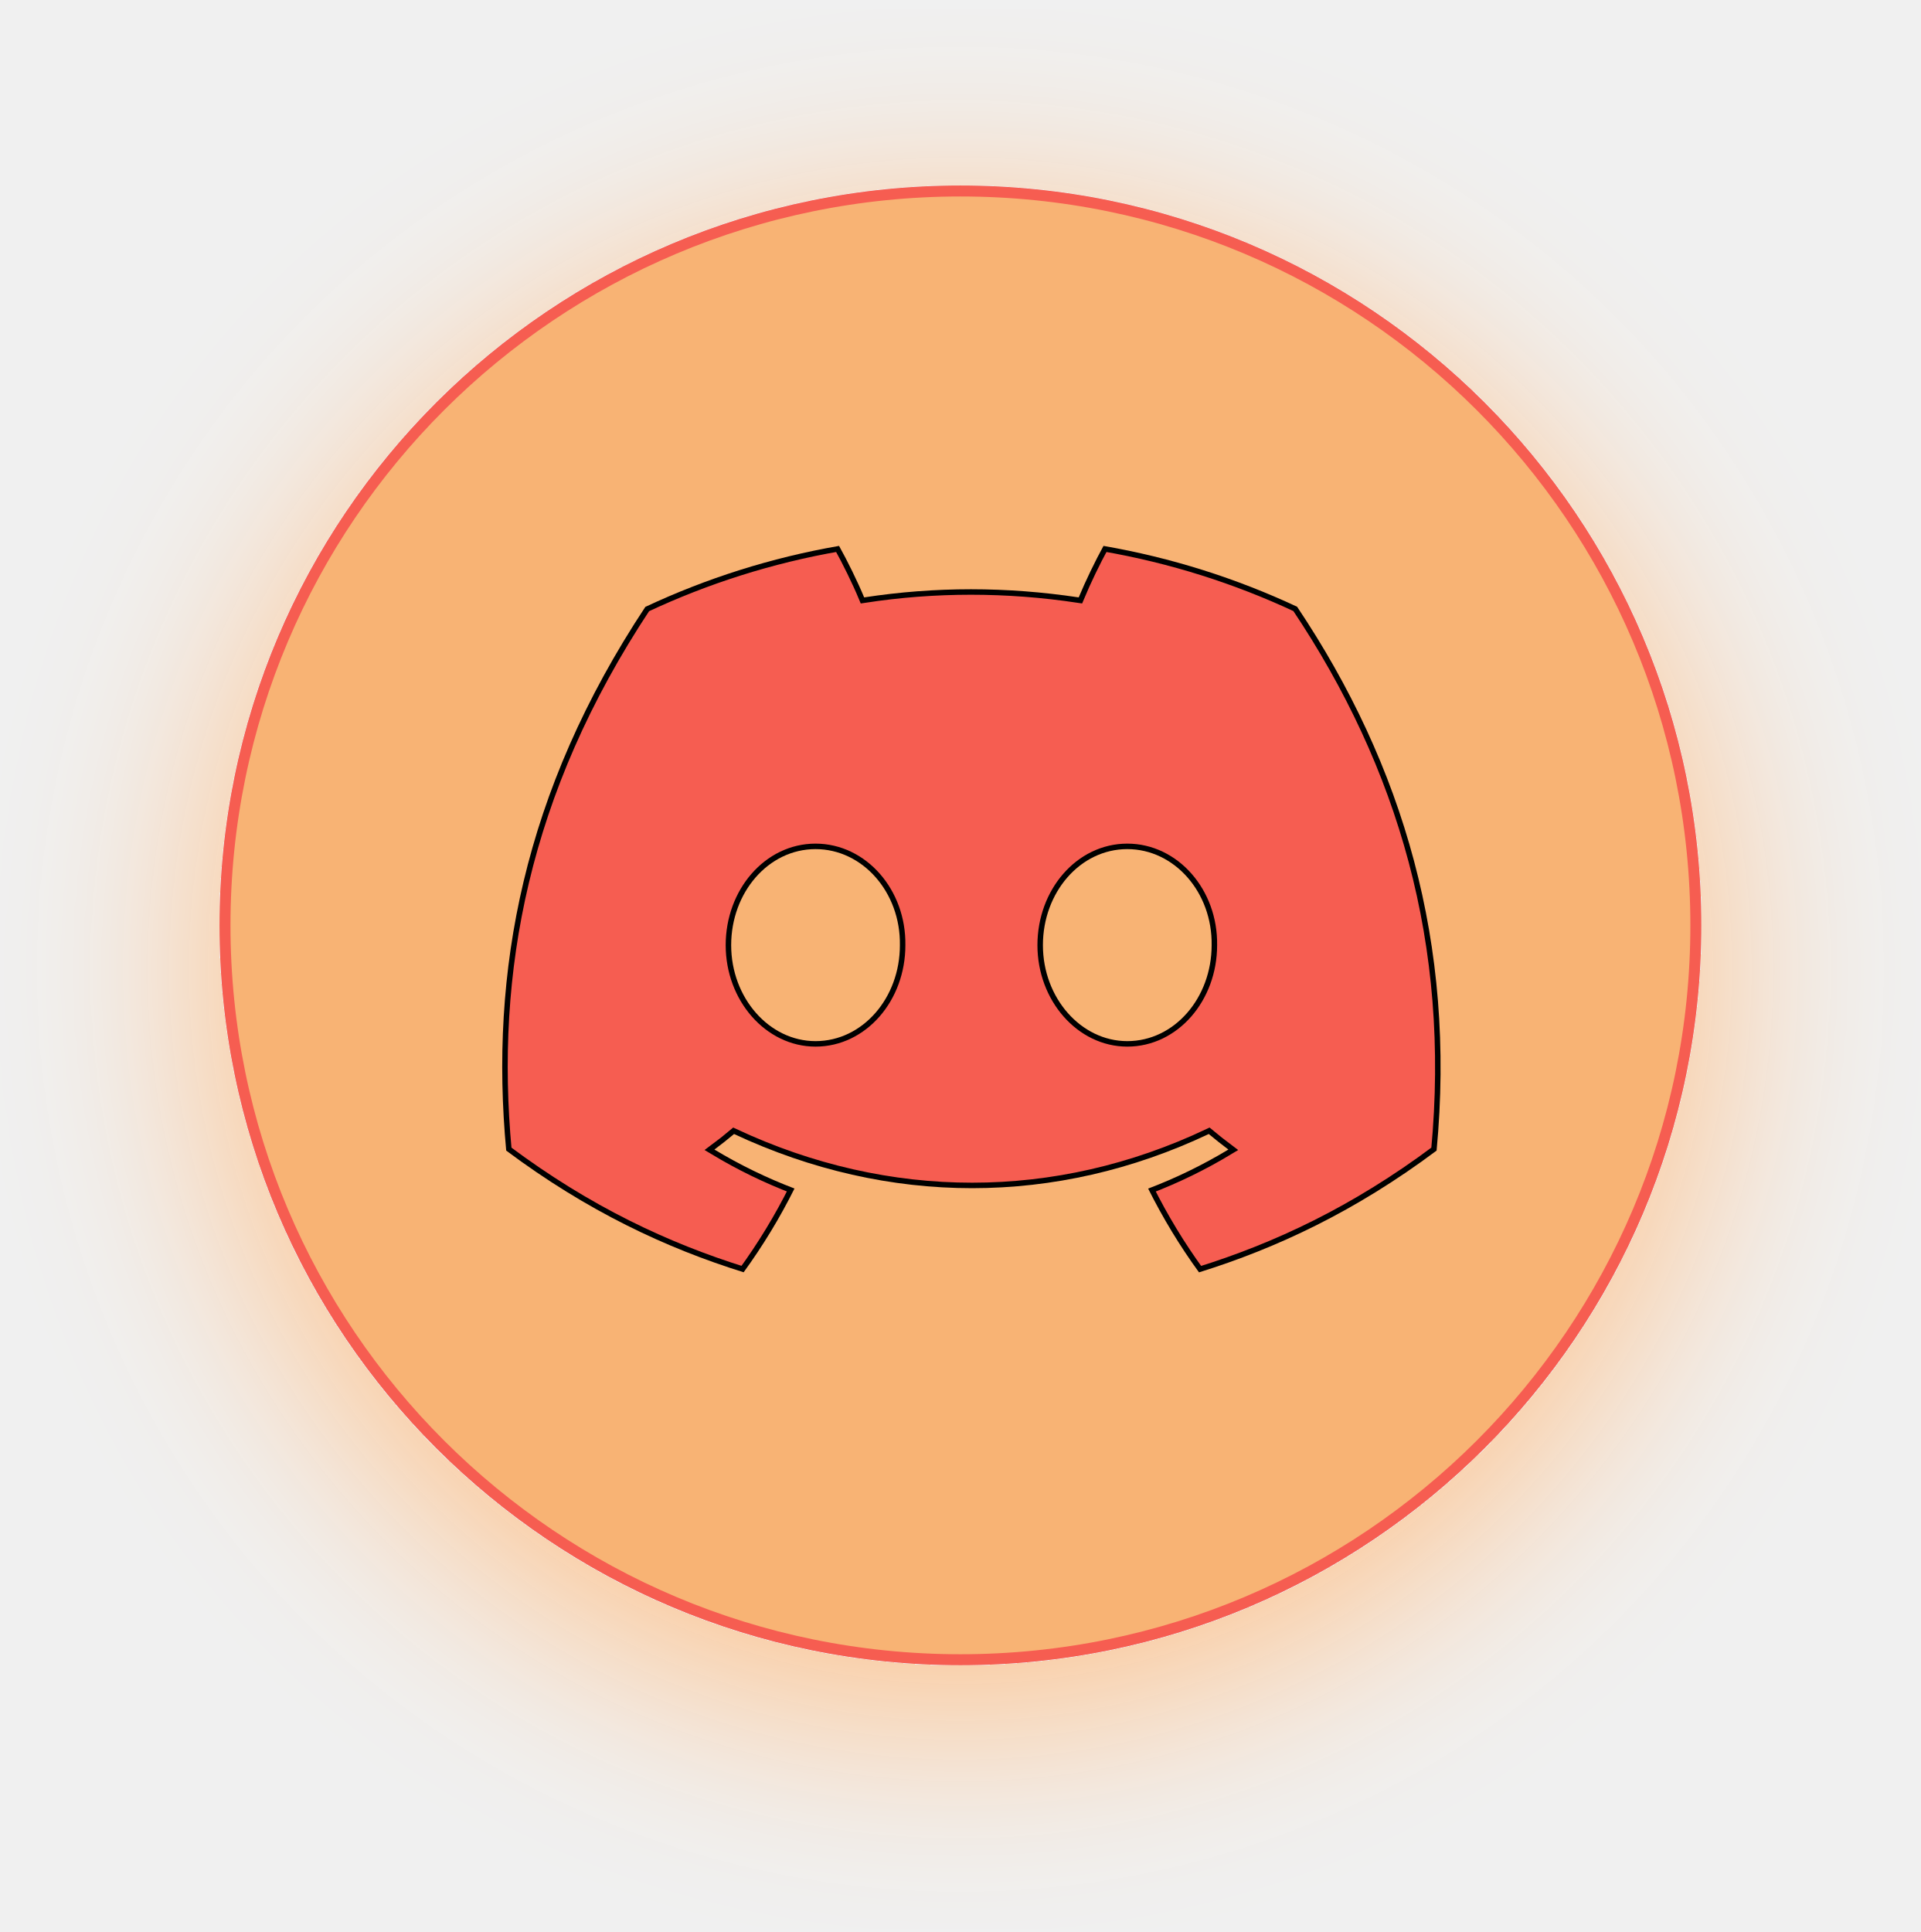
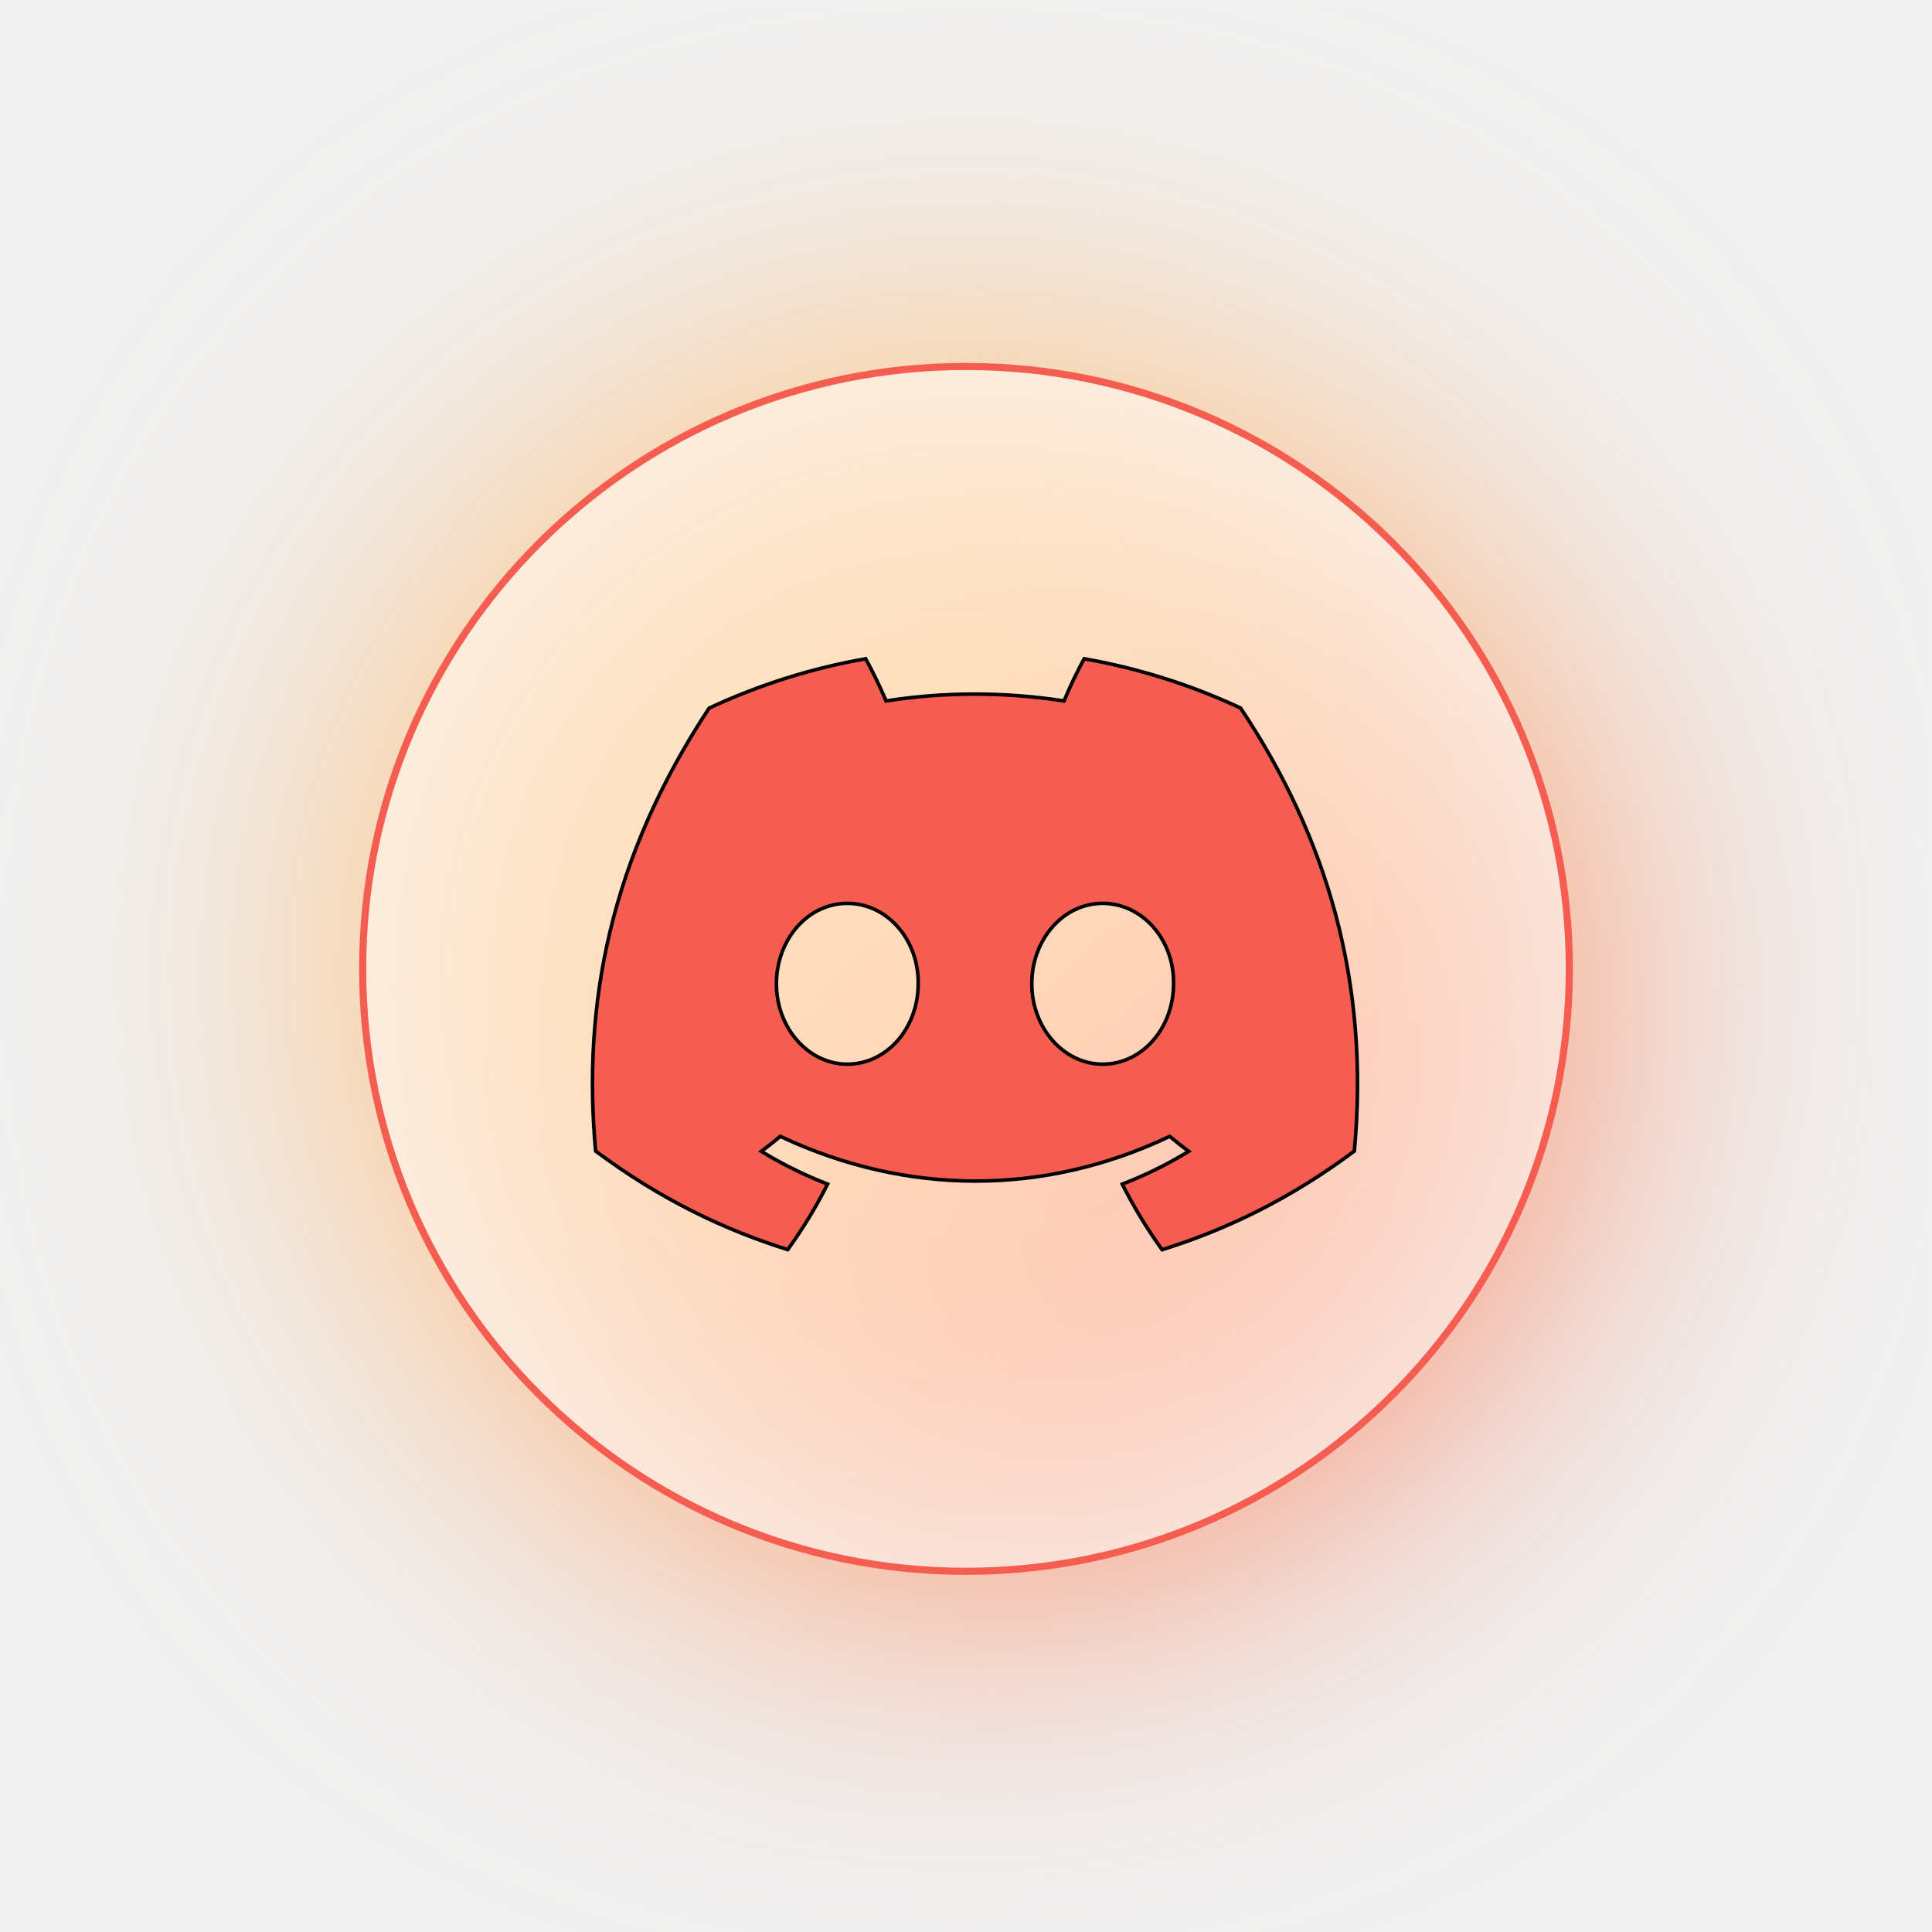
- <svg xmlns="http://www.w3.org/2000/svg" width="175" height="176" viewBox="0 0 175 176" fill="none">
-   <g filter="url(#filter0_d_8966_2063)">
-     <mask id="path-1-inside-1_8966_2063" fill="white">
-       <path d="M87.5 151.697C124.78 151.697 155.002 121.521 155.002 84.298C155.002 47.074 124.78 16.898 87.5 16.898C50.22 16.898 19.998 47.074 19.998 84.298C19.998 121.521 50.22 151.697 87.5 151.697Z" />
+ <svg xmlns="http://www.w3.org/2000/svg" width="271" height="271" viewBox="0 0 271 271" fill="none">
+   <g filter="url(#filter0_f_9214_2085)">
+     <mask id="path-1-inside-1_9214_2085" fill="white">
+       <path d="M135.5 220.906C182.515 220.906 220.629 182.85 220.629 135.906C220.629 88.962 182.515 50.906 135.5 50.906C88.484 50.906 50.37 88.962 50.37 135.906C50.37 182.85 88.484 220.906 135.5 220.906Z" />
    </mask>
-     <path d="M87.5 151.697C124.78 151.697 155.002 121.521 155.002 84.298C155.002 47.074 124.78 16.898 87.5 16.898C50.22 16.898 19.998 47.074 19.998 84.298C19.998 121.521 50.22 151.697 87.5 151.697Z" fill="#F8B374" stroke="#F65D51" stroke-width="2" mask="url(#path-1-inside-1_8966_2063)" />
-     <mask id="path-2-inside-2_8966_2063" fill="white">
-       <path d="M118.174 55.273C112.64 52.684 106.723 50.802 100.536 49.73C99.777 51.104 98.889 52.952 98.277 54.421C91.701 53.432 85.186 53.432 78.73 54.421C78.119 52.952 77.211 51.104 76.444 49.73C70.251 50.802 64.328 52.691 58.794 55.286C47.632 72.154 44.606 88.602 46.119 104.816C53.522 110.345 60.697 113.703 67.75 115.901C69.492 113.504 71.045 110.956 72.383 108.271C69.835 107.302 67.394 106.107 65.087 104.72C65.699 104.267 66.298 103.793 66.876 103.305C80.943 109.885 96.226 109.885 110.125 103.305C110.71 103.793 111.308 104.267 111.913 104.72C109.6 106.114 107.153 107.309 104.604 108.278C105.943 110.956 107.489 113.511 109.237 115.908C116.298 113.71 123.479 110.352 130.882 104.816C132.657 86.019 127.849 69.722 118.174 55.273ZM74.299 94.844C70.077 94.844 66.614 90.902 66.614 86.102C66.614 81.301 70.003 77.352 74.299 77.352C78.596 77.352 82.059 81.294 81.985 86.102C81.992 90.902 78.596 94.844 74.299 94.844ZM102.702 94.844C98.479 94.844 95.016 90.902 95.016 86.102C95.016 81.301 98.405 77.352 102.702 77.352C106.998 77.352 110.461 81.294 110.387 86.102C110.387 90.902 106.998 94.844 102.702 94.844Z" />
-     </mask>
-     <path d="M118.174 55.273C112.64 52.684 106.723 50.802 100.536 49.73C99.777 51.104 98.889 52.952 98.277 54.421C91.701 53.432 85.186 53.432 78.73 54.421C78.119 52.952 77.211 51.104 76.444 49.73C70.251 50.802 64.328 52.691 58.794 55.286C47.632 72.154 44.606 88.602 46.119 104.816C53.522 110.345 60.697 113.703 67.75 115.901C69.492 113.504 71.045 110.956 72.383 108.271C69.835 107.302 67.394 106.107 65.087 104.72C65.699 104.267 66.298 103.793 66.876 103.305C80.943 109.885 96.226 109.885 110.125 103.305C110.71 103.793 111.308 104.267 111.913 104.72C109.6 106.114 107.153 107.309 104.604 108.278C105.943 110.956 107.489 113.511 109.237 115.908C116.298 113.71 123.479 110.352 130.882 104.816C132.657 86.019 127.849 69.722 118.174 55.273ZM74.299 94.844C70.077 94.844 66.614 90.902 66.614 86.102C66.614 81.301 70.003 77.352 74.299 77.352C78.596 77.352 82.059 81.294 81.985 86.102C81.992 90.902 78.596 94.844 74.299 94.844ZM102.702 94.844C98.479 94.844 95.016 90.902 95.016 86.102C95.016 81.301 98.405 77.352 102.702 77.352C106.998 77.352 110.461 81.294 110.387 86.102C110.387 90.902 106.998 94.844 102.702 94.844Z" fill="#F65D51" stroke="black" mask="url(#path-2-inside-2_8966_2063)" />
+     <path d="M135.5 220.906C182.515 220.906 220.629 182.85 220.629 135.906C220.629 88.962 182.515 50.906 135.5 50.906C88.484 50.906 50.37 88.962 50.37 135.906C50.37 182.85 88.484 220.906 135.5 220.906Z" fill="url(#paint0_linear_9214_2085)" />
+     <path d="M135.5 220.906C182.515 220.906 220.629 182.85 220.629 135.906C220.629 88.962 182.515 50.906 135.5 50.906C88.484 50.906 50.37 88.962 50.37 135.906C50.37 182.85 88.484 220.906 135.5 220.906Z" stroke="#F65D51" stroke-width="2" mask="url(#path-1-inside-1_9214_2085)" />
  </g>
+   <mask id="path-2-inside-2_9214_2085" fill="white">
+     <path d="M135.5 220.906C182.515 220.906 220.629 182.85 220.629 135.906C220.629 88.962 182.515 50.906 135.5 50.906C88.484 50.906 50.37 88.962 50.37 135.906C50.37 182.85 88.484 220.906 135.5 220.906Z" />
+   </mask>
+   <path d="M135.5 220.906C182.515 220.906 220.629 182.85 220.629 135.906C220.629 88.962 182.515 50.906 135.5 50.906C88.484 50.906 50.37 88.962 50.37 135.906C50.37 182.85 88.484 220.906 135.5 220.906Z" fill="white" fill-opacity="0.5" stroke="#F65D51" stroke-width="2" mask="url(#path-2-inside-2_9214_2085)" />
+   <mask id="path-3-inside-3_9214_2085" fill="white">
+     <path d="M174.183 99.117C167.204 95.852 159.742 93.479 151.94 92.127C150.982 93.86 149.863 96.19 149.091 98.043C140.798 96.796 132.581 96.796 124.44 98.043C123.668 96.19 122.524 93.86 121.557 92.127C113.747 93.479 106.276 95.861 99.297 99.134C85.22 120.406 81.404 141.149 83.312 161.598C92.649 168.571 101.697 172.806 110.592 175.577C112.789 172.555 114.747 169.341 116.435 165.955C113.221 164.734 110.143 163.227 107.234 161.477C108.006 160.905 108.761 160.308 109.49 159.693C127.23 167.99 146.505 167.99 164.033 159.693C164.771 160.308 165.525 160.905 166.288 161.477C163.371 163.235 160.285 164.742 157.071 165.964C158.758 169.341 160.709 172.563 162.913 175.586C171.817 172.814 180.874 168.579 190.21 161.598C192.449 137.893 186.386 117.34 174.183 99.117ZM118.852 149.022C113.526 149.022 109.159 144.051 109.159 137.997C109.159 131.943 113.433 126.963 118.852 126.963C124.27 126.963 128.638 131.934 128.544 137.997C128.553 144.051 124.27 149.022 118.852 149.022ZM154.671 149.022C149.346 149.022 144.978 144.051 144.978 137.997C144.978 131.943 149.252 126.963 154.671 126.963C160.09 126.963 164.457 131.934 164.364 137.997C164.364 144.051 160.09 149.022 154.671 149.022Z" />
+   </mask>
+   <path d="M174.183 99.117C167.204 95.852 159.742 93.479 151.94 92.127C150.982 93.86 149.863 96.19 149.091 98.043C140.798 96.796 132.581 96.796 124.44 98.043C123.668 96.19 122.524 93.86 121.557 92.127C113.747 93.479 106.276 95.861 99.297 99.134C85.22 120.406 81.404 141.149 83.312 161.598C92.649 168.571 101.697 172.806 110.592 175.577C112.789 172.555 114.747 169.341 116.435 165.955C113.221 164.734 110.143 163.227 107.234 161.477C108.006 160.905 108.761 160.308 109.49 159.693C127.23 167.99 146.505 167.99 164.033 159.693C164.771 160.308 165.525 160.905 166.288 161.477C163.371 163.235 160.285 164.742 157.071 165.964C158.758 169.341 160.709 172.563 162.913 175.586C171.817 172.814 180.874 168.579 190.21 161.598C192.449 137.893 186.386 117.34 174.183 99.117ZM118.852 149.022C113.526 149.022 109.159 144.051 109.159 137.997C109.159 131.943 113.433 126.963 118.852 126.963C124.27 126.963 128.638 131.934 128.544 137.997C128.553 144.051 124.27 149.022 118.852 149.022ZM154.671 149.022C149.346 149.022 144.978 144.051 144.978 137.997C144.978 131.943 149.252 126.963 154.671 126.963C160.09 126.963 164.457 131.934 164.364 137.997C164.364 144.051 160.09 149.022 154.671 149.022Z" fill="#F65D51" stroke="black" mask="url(#path-3-inside-3_9214_2085)" />
  <defs>
-     <filter id="filter0_d_8966_2063" x="-0.002" y="0.898" width="175.004" height="174.799" filterUnits="userSpaceOnUse" color-interpolation-filters="sRGB">
+     <filter id="filter0_f_9214_2085" x="0.37" y="0.906" width="270.259" height="270" filterUnits="userSpaceOnUse" color-interpolation-filters="sRGB">
      <feFlood flood-opacity="0" result="BackgroundImageFix" />
-       <feColorMatrix in="SourceAlpha" type="matrix" values="0 0 0 0 0 0 0 0 0 0 0 0 0 0 0 0 0 0 127 0" result="hardAlpha" />
-       <feOffset dy="4" />
-       <feGaussianBlur stdDeviation="10" />
-       <feComposite in2="hardAlpha" operator="out" />
-       <feColorMatrix type="matrix" values="0 0 0 0 1 0 0 0 0 0.753 0 0 0 0 0.529 0 0 0 1 0" />
-       <feBlend mode="normal" in2="BackgroundImageFix" result="effect1_dropShadow_8966_2063" />
-       <feBlend mode="normal" in="SourceGraphic" in2="effect1_dropShadow_8966_2063" result="shape" />
+       <feBlend mode="normal" in="SourceGraphic" in2="BackgroundImageFix" result="shape" />
+       <feGaussianBlur stdDeviation="25" result="effect1_foregroundBlur_9214_2085" />
    </filter>
+     <linearGradient id="paint0_linear_9214_2085" x1="50.37" y1="50.906" x2="220.629" y2="220.906" gradientUnits="userSpaceOnUse">
+       <stop offset="0.425" stop-color="#FFC17B" />
+       <stop offset="1" stop-color="#F65D51" />
+     </linearGradient>
  </defs>
</svg>
